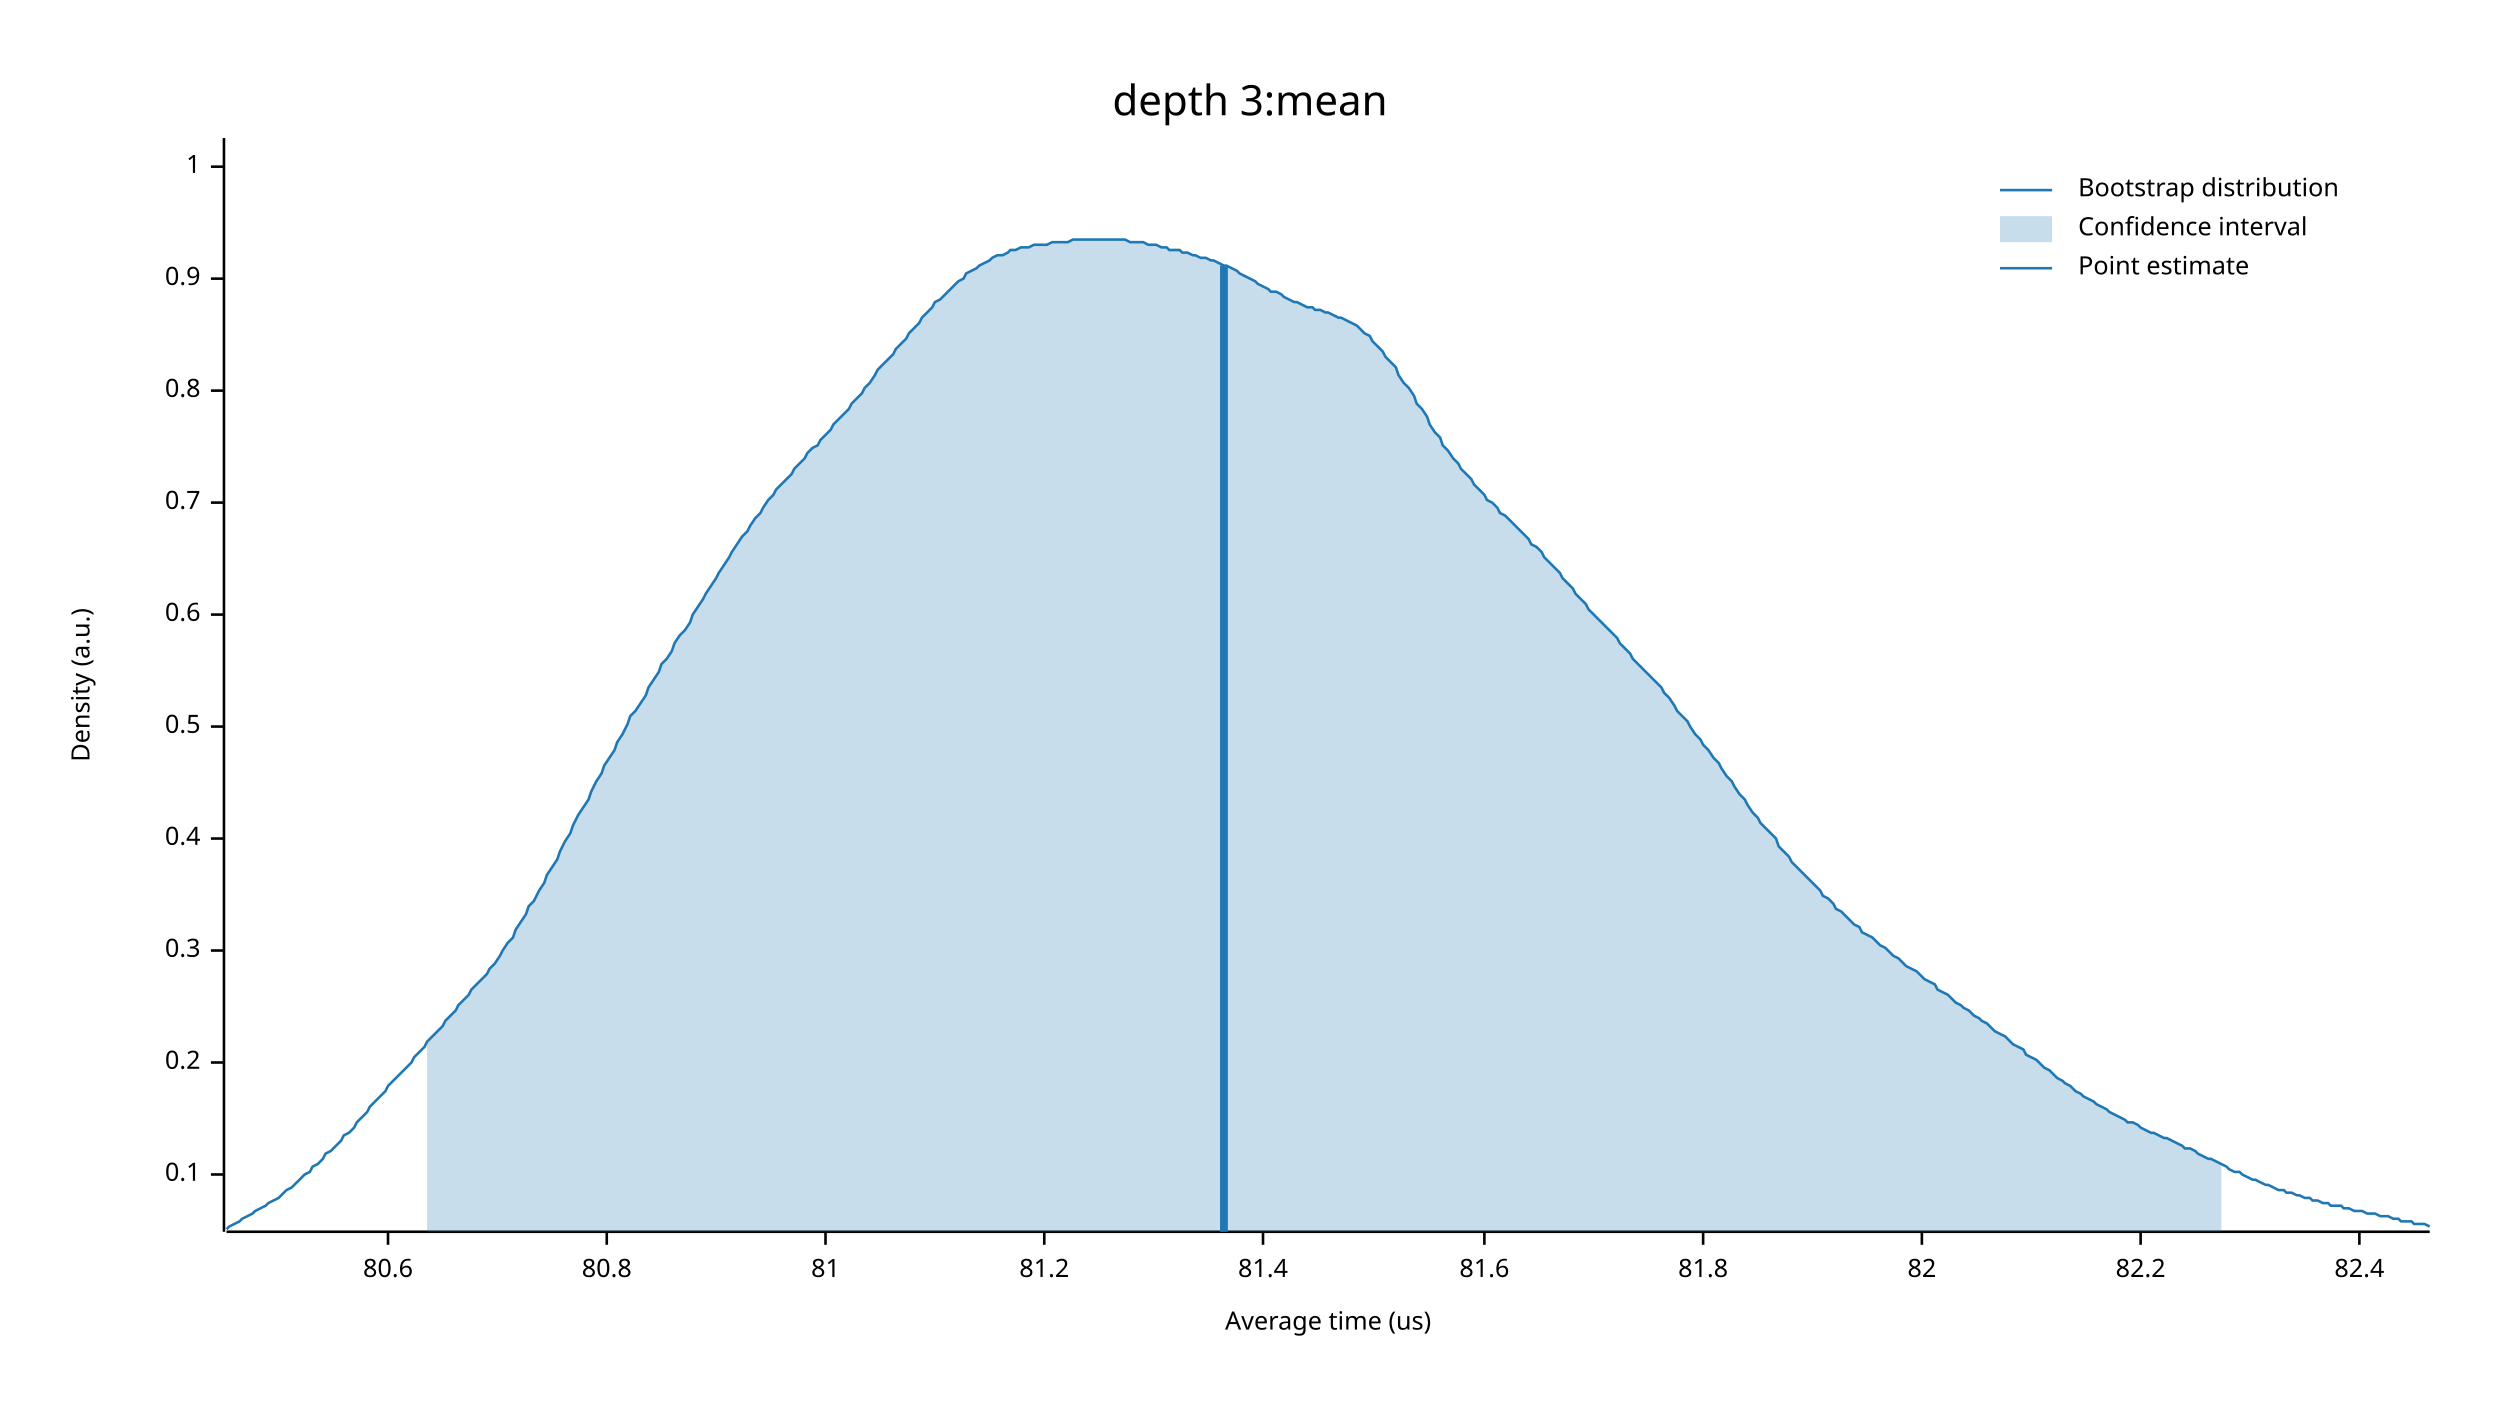
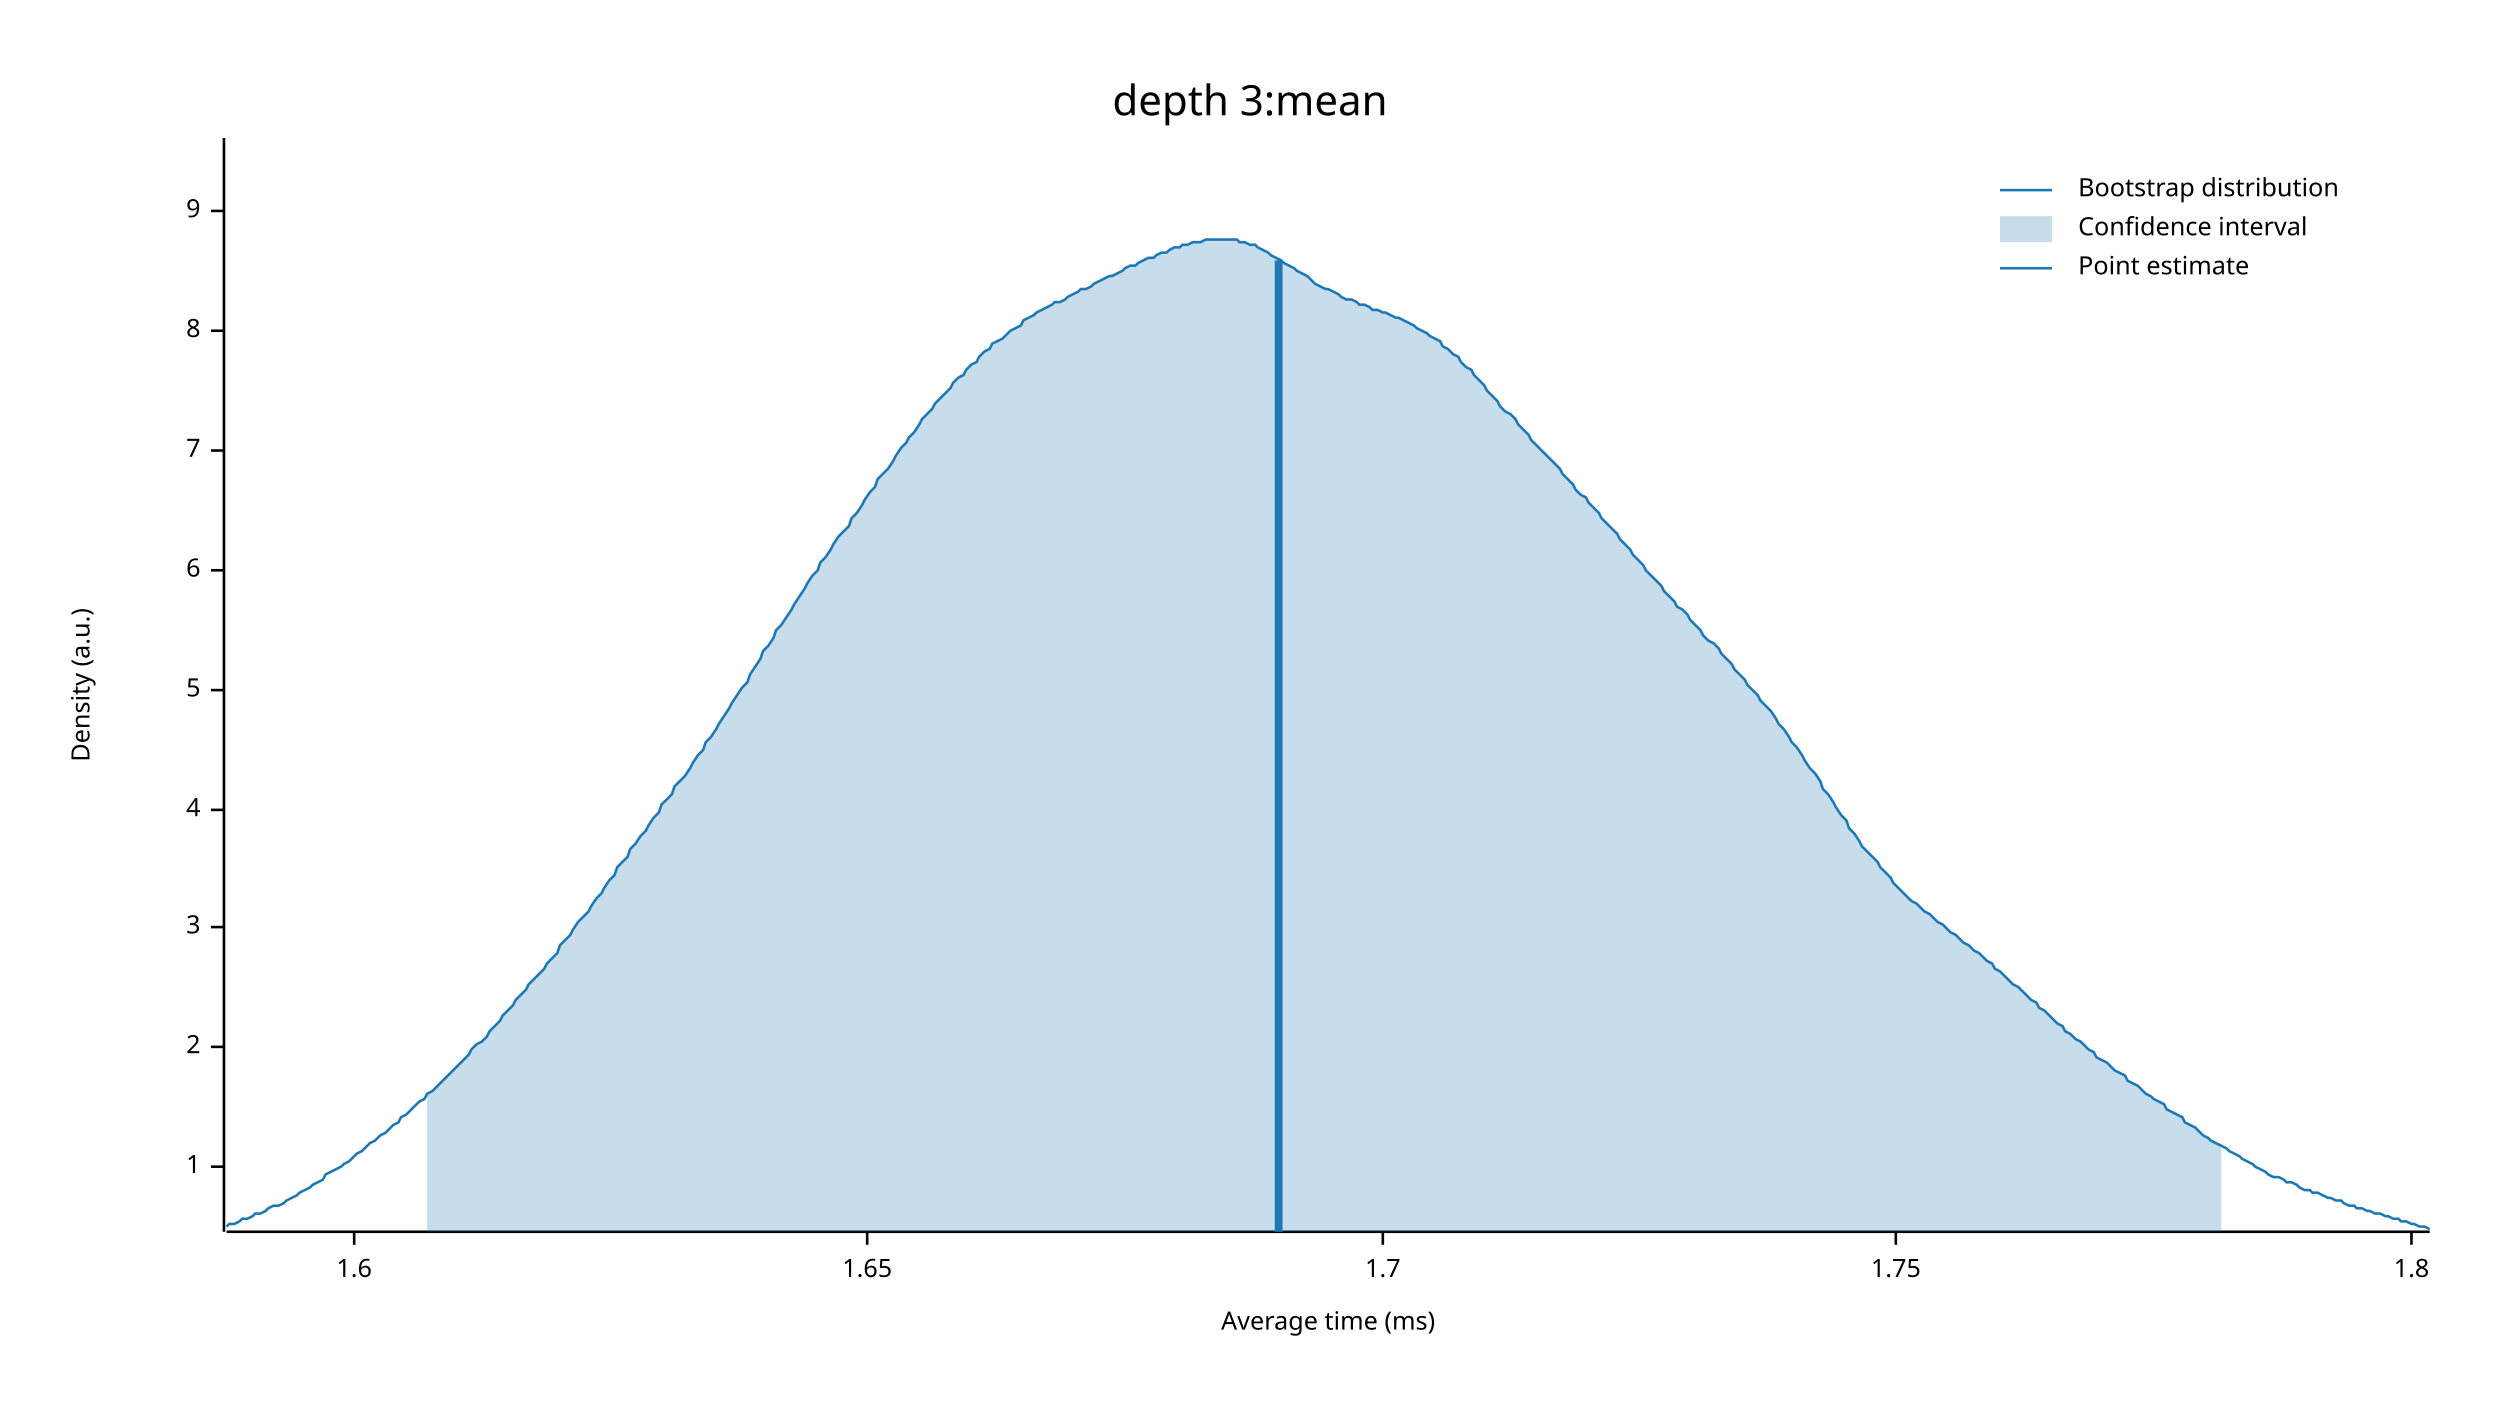
<svg xmlns="http://www.w3.org/2000/svg" width="960" height="540" viewBox="0 0 960 540">
  <text x="480" y="32" dy="0.76em" text-anchor="middle" font-family="sans-serif" font-size="16.129" opacity="1" fill="#000000">
depth 3:mean
</text>
  <text x="27" y="263" dy="0.76em" text-anchor="middle" font-family="sans-serif" font-size="9.677" opacity="1" fill="#000000" transform="rotate(270, 27, 263)">
Density (a.u.)
</text>
  <text x="510" y="513" dy="-0.5ex" text-anchor="middle" font-family="sans-serif" font-size="9.677" opacity="1" fill="#000000">
- Average time (us)
+ Average time (ms)
</text>
  <polyline fill="none" opacity="1" stroke="#000000" stroke-width="1" points="86,53 86,473 " />
-   <text x="77" y="451" dy="0.5ex" text-anchor="end" font-family="sans-serif" font-size="9.677" opacity="1" fill="#000000">
- 0.1
- </text>
-   <polyline fill="none" opacity="1" stroke="#000000" stroke-width="1" points="81,451 86,451 " />
-   <text x="77" y="408" dy="0.5ex" text-anchor="end" font-family="sans-serif" font-size="9.677" opacity="1" fill="#000000">
- 0.2
- </text>
-   <polyline fill="none" opacity="1" stroke="#000000" stroke-width="1" points="81,408 86,408 " />
-   <text x="77" y="365" dy="0.5ex" text-anchor="end" font-family="sans-serif" font-size="9.677" opacity="1" fill="#000000">
- 0.3
- </text>
-   <polyline fill="none" opacity="1" stroke="#000000" stroke-width="1" points="81,365 86,365 " />
-   <text x="77" y="322" dy="0.5ex" text-anchor="end" font-family="sans-serif" font-size="9.677" opacity="1" fill="#000000">
- 0.4
- </text>
-   <polyline fill="none" opacity="1" stroke="#000000" stroke-width="1" points="81,322 86,322 " />
-   <text x="77" y="279" dy="0.5ex" text-anchor="end" font-family="sans-serif" font-size="9.677" opacity="1" fill="#000000">
- 0.5
- </text>
-   <polyline fill="none" opacity="1" stroke="#000000" stroke-width="1" points="81,279 86,279 " />
-   <text x="77" y="236" dy="0.5ex" text-anchor="end" font-family="sans-serif" font-size="9.677" opacity="1" fill="#000000">
- 0.6
- </text>
-   <polyline fill="none" opacity="1" stroke="#000000" stroke-width="1" points="81,236 86,236 " />
-   <text x="77" y="193" dy="0.5ex" text-anchor="end" font-family="sans-serif" font-size="9.677" opacity="1" fill="#000000">
- 0.7
- </text>
-   <polyline fill="none" opacity="1" stroke="#000000" stroke-width="1" points="81,193 86,193 " />
-   <text x="77" y="150" dy="0.5ex" text-anchor="end" font-family="sans-serif" font-size="9.677" opacity="1" fill="#000000">
- 0.8
- </text>
-   <polyline fill="none" opacity="1" stroke="#000000" stroke-width="1" points="81,150 86,150 " />
-   <text x="77" y="107" dy="0.5ex" text-anchor="end" font-family="sans-serif" font-size="9.677" opacity="1" fill="#000000">
- 0.9
- </text>
-   <polyline fill="none" opacity="1" stroke="#000000" stroke-width="1" points="81,107 86,107 " />
-   <text x="77" y="64" dy="0.5ex" text-anchor="end" font-family="sans-serif" font-size="9.677" opacity="1" fill="#000000">
+   <text x="77" y="448" dy="0.5ex" text-anchor="end" font-family="sans-serif" font-size="9.677" opacity="1" fill="#000000">
1
</text>
-   <polyline fill="none" opacity="1" stroke="#000000" stroke-width="1" points="81,64 86,64 " />
+   <polyline fill="none" opacity="1" stroke="#000000" stroke-width="1" points="81,448 86,448 " />
+   <text x="77" y="402" dy="0.5ex" text-anchor="end" font-family="sans-serif" font-size="9.677" opacity="1" fill="#000000">
+ 2
+ </text>
+   <polyline fill="none" opacity="1" stroke="#000000" stroke-width="1" points="81,402 86,402 " />
+   <text x="77" y="356" dy="0.5ex" text-anchor="end" font-family="sans-serif" font-size="9.677" opacity="1" fill="#000000">
+ 3
+ </text>
+   <polyline fill="none" opacity="1" stroke="#000000" stroke-width="1" points="81,356 86,356 " />
+   <text x="77" y="311" dy="0.5ex" text-anchor="end" font-family="sans-serif" font-size="9.677" opacity="1" fill="#000000">
+ 4
+ </text>
+   <polyline fill="none" opacity="1" stroke="#000000" stroke-width="1" points="81,311 86,311 " />
+   <text x="77" y="265" dy="0.5ex" text-anchor="end" font-family="sans-serif" font-size="9.677" opacity="1" fill="#000000">
+ 5
+ </text>
+   <polyline fill="none" opacity="1" stroke="#000000" stroke-width="1" points="81,265 86,265 " />
+   <text x="77" y="219" dy="0.5ex" text-anchor="end" font-family="sans-serif" font-size="9.677" opacity="1" fill="#000000">
+ 6
+ </text>
+   <polyline fill="none" opacity="1" stroke="#000000" stroke-width="1" points="81,219 86,219 " />
+   <text x="77" y="173" dy="0.5ex" text-anchor="end" font-family="sans-serif" font-size="9.677" opacity="1" fill="#000000">
+ 7
+ </text>
+   <polyline fill="none" opacity="1" stroke="#000000" stroke-width="1" points="81,173 86,173 " />
+   <text x="77" y="127" dy="0.5ex" text-anchor="end" font-family="sans-serif" font-size="9.677" opacity="1" fill="#000000">
+ 8
+ </text>
+   <polyline fill="none" opacity="1" stroke="#000000" stroke-width="1" points="81,127 86,127 " />
+   <text x="77" y="81" dy="0.5ex" text-anchor="end" font-family="sans-serif" font-size="9.677" opacity="1" fill="#000000">
+ 9
+ </text>
+   <polyline fill="none" opacity="1" stroke="#000000" stroke-width="1" points="81,81 86,81 " />
  <polyline fill="none" opacity="1" stroke="#000000" stroke-width="1" points="87,473 933,473 " />
-   <text x="149" y="483" dy="0.76em" text-anchor="middle" font-family="sans-serif" font-size="9.677" opacity="1" fill="#000000">
- 80.6
+   <text x="136" y="483" dy="0.76em" text-anchor="middle" font-family="sans-serif" font-size="9.677" opacity="1" fill="#000000">
+ 1.6
</text>
-   <polyline fill="none" opacity="1" stroke="#000000" stroke-width="1" points="149,473 149,478 " />
-   <text x="233" y="483" dy="0.76em" text-anchor="middle" font-family="sans-serif" font-size="9.677" opacity="1" fill="#000000">
- 80.8
+   <polyline fill="none" opacity="1" stroke="#000000" stroke-width="1" points="136,473 136,478 " />
+   <text x="333" y="483" dy="0.76em" text-anchor="middle" font-family="sans-serif" font-size="9.677" opacity="1" fill="#000000">
+ 1.65
</text>
-   <polyline fill="none" opacity="1" stroke="#000000" stroke-width="1" points="233,473 233,478 " />
-   <text x="317" y="483" dy="0.76em" text-anchor="middle" font-family="sans-serif" font-size="9.677" opacity="1" fill="#000000">
- 81
+   <polyline fill="none" opacity="1" stroke="#000000" stroke-width="1" points="333,473 333,478 " />
+   <text x="531" y="483" dy="0.76em" text-anchor="middle" font-family="sans-serif" font-size="9.677" opacity="1" fill="#000000">
+ 1.7
</text>
-   <polyline fill="none" opacity="1" stroke="#000000" stroke-width="1" points="317,473 317,478 " />
-   <text x="401" y="483" dy="0.76em" text-anchor="middle" font-family="sans-serif" font-size="9.677" opacity="1" fill="#000000">
- 81.2
+   <polyline fill="none" opacity="1" stroke="#000000" stroke-width="1" points="531,473 531,478 " />
+   <text x="728" y="483" dy="0.76em" text-anchor="middle" font-family="sans-serif" font-size="9.677" opacity="1" fill="#000000">
+ 1.75
</text>
-   <polyline fill="none" opacity="1" stroke="#000000" stroke-width="1" points="401,473 401,478 " />
-   <text x="485" y="483" dy="0.76em" text-anchor="middle" font-family="sans-serif" font-size="9.677" opacity="1" fill="#000000">
- 81.4
+   <polyline fill="none" opacity="1" stroke="#000000" stroke-width="1" points="728,473 728,478 " />
+   <text x="926" y="483" dy="0.76em" text-anchor="middle" font-family="sans-serif" font-size="9.677" opacity="1" fill="#000000">
+ 1.8
</text>
-   <polyline fill="none" opacity="1" stroke="#000000" stroke-width="1" points="485,473 485,478 " />
-   <text x="570" y="483" dy="0.76em" text-anchor="middle" font-family="sans-serif" font-size="9.677" opacity="1" fill="#000000">
- 81.6
- </text>
-   <polyline fill="none" opacity="1" stroke="#000000" stroke-width="1" points="570,473 570,478 " />
-   <text x="654" y="483" dy="0.76em" text-anchor="middle" font-family="sans-serif" font-size="9.677" opacity="1" fill="#000000">
- 81.8
- </text>
-   <polyline fill="none" opacity="1" stroke="#000000" stroke-width="1" points="654,473 654,478 " />
-   <text x="738" y="483" dy="0.76em" text-anchor="middle" font-family="sans-serif" font-size="9.677" opacity="1" fill="#000000">
- 82
- </text>
-   <polyline fill="none" opacity="1" stroke="#000000" stroke-width="1" points="738,473 738,478 " />
-   <text x="822" y="483" dy="0.76em" text-anchor="middle" font-family="sans-serif" font-size="9.677" opacity="1" fill="#000000">
- 82.2
- </text>
-   <polyline fill="none" opacity="1" stroke="#000000" stroke-width="1" points="822,473 822,478 " />
-   <text x="906" y="483" dy="0.76em" text-anchor="middle" font-family="sans-serif" font-size="9.677" opacity="1" fill="#000000">
- 82.4
- </text>
-   <polyline fill="none" opacity="1" stroke="#000000" stroke-width="1" points="906,473 906,478 " />
-   <polyline fill="none" opacity="1" stroke="#1F78B4" stroke-width="1" points="87,472 88,471 90,470 92,469 93,468 95,467 97,466 98,465 100,464 102,463 103,462 105,461 107,460 109,458 110,457 112,456 114,454 115,453 117,451 119,450 120,448 122,447 124,445 125,443 127,442 129,440 131,438 132,436 134,435 136,433 137,431 139,429 141,427 142,425 144,423 146,421 148,419 149,417 151,415 153,413 154,412 156,410 158,408 159,406 161,404 163,402 164,400 166,398 168,396 170,394 171,392 173,390 175,388 176,386 178,384 180,382 181,380 183,378 185,376 187,374 188,372 190,370 192,367 193,365 195,362 197,360 198,357 200,354 202,351 203,348 205,346 207,342 209,339 210,336 212,333 214,330 215,327 217,323 219,320 220,317 222,313 224,310 226,307 227,304 229,300 231,297 232,294 234,291 236,288 237,285 239,282 241,278 242,275 244,273 246,270 248,267 249,264 251,261 253,258 254,255 256,253 258,250 259,247 261,244 263,242 265,239 266,236 268,233 270,230 271,228 273,225 275,222 276,220 278,217 280,214 281,212 283,209 285,206 287,204 288,202 290,199 292,197 293,195 295,192 297,190 298,188 300,186 302,184 304,182 305,180 307,178 309,176 310,174 312,172 314,171 315,169 317,167 319,165 320,163 322,161 324,159 326,157 327,155 329,153 331,151 332,149 334,147 336,144 337,142 339,140 341,138 343,136 344,134 346,132 348,130 349,128 351,126 353,124 354,122 356,120 358,118 359,116 361,115 363,113 365,111 366,110 368,108 370,107 371,105 373,104 375,103 376,102 378,101 380,100 381,99 383,98 385,98 387,97 388,96 390,96 392,95 393,95 395,95 397,94 398,94 400,94 402,94 404,93 405,93 407,93 409,93 410,93 412,92 414,92 415,92 417,92 419,92 420,92 422,92 424,92 426,92 427,92 429,92 431,92 432,92 434,93 436,93 437,93 439,93 441,94 443,94 444,94 446,95 448,95 449,96 451,96 453,96 454,97 456,97 458,98 459,98 461,99 463,99 465,100 466,100 468,101 470,102 471,102 473,103 475,104 476,105 478,106 480,107 482,108 483,109 485,110 487,111 488,112 490,112 492,113 493,114 495,115 497,116 498,116 500,117 502,118 504,118 505,119 507,119 509,120 510,120 512,121 514,122 515,122 517,123 519,124 521,125 522,126 524,128 526,129 527,131 529,133 531,135 532,137 534,139 536,141 537,144 539,147 541,149 543,152 544,155 546,157 548,160 549,163 551,166 553,168 554,171 556,173 558,176 560,178 561,180 563,182 565,184 566,186 568,188 570,190 571,192 573,193 575,195 576,197 578,198 580,200 582,202 583,203 585,205 587,207 588,209 590,210 592,212 593,214 595,216 597,218 599,220 600,222 602,224 604,226 605,228 607,230 609,232 610,234 612,236 614,238 615,239 617,241 619,243 621,245 622,247 624,249 626,251 627,253 629,255 631,257 632,258 634,260 636,262 638,264 639,266 641,268 643,271 644,273 646,275 648,277 649,279 651,282 653,284 654,286 656,288 658,291 660,293 661,295 663,298 665,300 666,302 668,305 670,307 671,309 673,312 675,314 676,316 678,318 680,320 682,322 683,325 685,327 687,329 688,331 690,333 692,335 693,336 695,338 697,340 699,342 700,344 702,345 704,347 705,349 707,350 709,352 710,353 712,355 714,356 715,358 717,359 719,360 721,362 722,363 724,364 726,366 727,367 729,368 731,370 732,371 734,372 736,373 738,375 739,376 741,377 743,378 744,380 746,381 748,382 749,383 751,385 753,386 754,387 756,388 758,390 760,391 761,392 763,393 765,395 766,396 768,397 770,398 771,399 773,401 775,402 777,403 778,405 780,406 782,407 783,408 785,410 787,411 788,412 790,414 792,415 793,416 795,417 797,419 799,420 800,421 802,422 804,423 805,424 807,425 809,426 810,427 812,428 814,429 816,430 817,431 819,431 821,432 822,433 824,434 826,435 827,435 829,436 831,437 832,437 834,438 836,439 838,440 839,441 841,441 843,442 844,443 846,444 848,445 849,445 851,446 853,447 855,448 856,449 858,450 860,450 861,451 863,452 865,453 866,453 868,454 870,455 871,455 873,456 875,457 877,457 878,458 880,458 882,459 883,459 885,460 887,460 888,461 890,461 892,462 894,462 895,463 897,463 899,463 900,464 902,464 904,465 905,465 907,465 909,466 910,466 912,466 914,467 916,467 917,467 919,468 921,468 922,469 924,469 926,469 927,470 929,470 931,470 933,471 " />
-   <polygon opacity="0.25" fill="#1F78B4" points="164,400 166,398 168,396 170,394 171,392 173,390 175,388 176,386 178,384 180,382 181,380 183,378 185,376 187,374 188,372 190,370 192,367 193,365 195,362 197,360 198,357 200,354 202,351 203,348 205,346 207,342 209,339 210,336 212,333 214,330 215,327 217,323 219,320 220,317 222,313 224,310 226,307 227,304 229,300 231,297 232,294 234,291 236,288 237,285 239,282 241,278 242,275 244,273 246,270 248,267 249,264 251,261 253,258 254,255 256,253 258,250 259,247 261,244 263,242 265,239 266,236 268,233 270,230 271,228 273,225 275,222 276,220 278,217 280,214 281,212 283,209 285,206 287,204 288,202 290,199 292,197 293,195 295,192 297,190 298,188 300,186 302,184 304,182 305,180 307,178 309,176 310,174 312,172 314,171 315,169 317,167 319,165 320,163 322,161 324,159 326,157 327,155 329,153 331,151 332,149 334,147 336,144 337,142 339,140 341,138 343,136 344,134 346,132 348,130 349,128 351,126 353,124 354,122 356,120 358,118 359,116 361,115 363,113 365,111 366,110 368,108 370,107 371,105 373,104 375,103 376,102 378,101 380,100 381,99 383,98 385,98 387,97 388,96 390,96 392,95 393,95 395,95 397,94 398,94 400,94 402,94 404,93 405,93 407,93 409,93 410,93 412,92 414,92 415,92 417,92 419,92 420,92 422,92 424,92 426,92 427,92 429,92 431,92 432,92 434,93 436,93 437,93 439,93 441,94 443,94 444,94 446,95 448,95 449,96 451,96 453,96 454,97 456,97 458,98 459,98 461,99 463,99 465,100 466,100 468,101 470,102 471,102 473,103 475,104 476,105 478,106 480,107 482,108 483,109 485,110 487,111 488,112 490,112 492,113 493,114 495,115 497,116 498,116 500,117 502,118 504,118 505,119 507,119 509,120 510,120 512,121 514,122 515,122 517,123 519,124 521,125 522,126 524,128 526,129 527,131 529,133 531,135 532,137 534,139 536,141 537,144 539,147 541,149 543,152 544,155 546,157 548,160 549,163 551,166 553,168 554,171 556,173 558,176 560,178 561,180 563,182 565,184 566,186 568,188 570,190 571,192 573,193 575,195 576,197 578,198 580,200 582,202 583,203 585,205 587,207 588,209 590,210 592,212 593,214 595,216 597,218 599,220 600,222 602,224 604,226 605,228 607,230 609,232 610,234 612,236 614,238 615,239 617,241 619,243 621,245 622,247 624,249 626,251 627,253 629,255 631,257 632,258 634,260 636,262 638,264 639,266 641,268 643,271 644,273 646,275 648,277 649,279 651,282 653,284 654,286 656,288 658,291 660,293 661,295 663,298 665,300 666,302 668,305 670,307 671,309 673,312 675,314 676,316 678,318 680,320 682,322 683,325 685,327 687,329 688,331 690,333 692,335 693,336 695,338 697,340 699,342 700,344 702,345 704,347 705,349 707,350 709,352 710,353 712,355 714,356 715,358 717,359 719,360 721,362 722,363 724,364 726,366 727,367 729,368 731,370 732,371 734,372 736,373 738,375 739,376 741,377 743,378 744,380 746,381 748,382 749,383 751,385 753,386 754,387 756,388 758,390 760,391 761,392 763,393 765,395 766,396 768,397 770,398 771,399 773,401 775,402 777,403 778,405 780,406 782,407 783,408 785,410 787,411 788,412 790,414 792,415 793,416 795,417 797,419 799,420 800,421 802,422 804,423 805,424 807,425 809,426 810,427 812,428 814,429 816,430 817,431 819,431 821,432 822,433 824,434 826,435 827,435 829,436 831,437 832,437 834,438 836,439 838,440 839,441 841,441 843,442 844,443 846,444 848,445 849,445 851,446 853,447 853,473 164,473 " />
-   <polyline fill="none" opacity="1" stroke="#1F78B4" stroke-width="3" points="470,473 470,102 " />
+   <polyline fill="none" opacity="1" stroke="#000000" stroke-width="1" points="926,473 926,478 " />
+   <polyline fill="none" opacity="1" stroke="#1F78B4" stroke-width="1" points="87,471 88,470 90,470 92,469 93,468 95,468 97,467 98,466 100,466 102,465 103,464 105,463 107,463 109,462 110,461 112,460 114,459 115,458 117,457 119,456 120,455 122,454 124,453 125,451 127,450 129,449 131,448 132,447 134,446 136,444 137,443 139,442 141,440 142,439 144,438 146,436 148,435 149,434 151,432 153,431 154,429 156,428 158,426 159,425 161,423 163,422 164,420 166,419 168,417 170,415 171,414 173,412 175,410 176,409 178,407 180,405 181,403 183,401 185,400 187,398 188,396 190,394 192,392 193,390 195,388 197,386 198,384 200,382 202,380 203,378 205,376 207,374 209,372 210,370 212,368 214,366 215,363 217,361 219,359 220,357 222,354 224,352 226,350 227,348 229,345 231,343 232,341 234,338 236,336 237,333 239,331 241,329 242,326 244,324 246,321 248,319 249,317 251,314 253,312 254,309 256,307 258,305 259,302 261,300 263,298 265,295 266,293 268,290 270,288 271,285 273,283 275,280 276,278 278,275 280,272 281,270 283,267 285,264 287,262 288,259 290,256 292,253 293,250 295,248 297,245 298,242 300,240 302,237 304,234 305,232 307,229 309,226 310,224 312,221 314,219 315,216 317,214 319,211 320,209 322,206 324,204 326,202 327,199 329,197 331,194 332,192 334,189 336,187 337,184 339,182 341,180 343,177 344,175 346,172 348,170 349,168 351,166 353,163 354,161 356,159 358,157 359,155 361,153 363,151 365,149 366,147 368,145 370,144 371,142 373,140 375,139 376,137 378,135 380,134 381,132 383,131 385,130 387,128 388,127 390,126 392,125 393,123 395,122 397,121 398,120 400,119 402,118 404,117 405,116 407,116 409,115 410,114 412,113 414,112 415,111 417,111 419,110 420,109 422,108 424,107 426,106 427,106 429,105 431,104 432,103 434,102 436,102 437,101 439,100 441,99 443,99 444,98 446,97 448,97 449,96 451,95 453,95 454,94 456,94 458,93 459,93 461,93 463,92 465,92 466,92 468,92 470,92 471,92 473,92 475,92 476,93 478,93 480,94 482,94 483,95 485,96 487,97 488,98 490,99 492,100 493,101 495,102 497,103 498,104 500,105 502,106 504,108 505,109 507,110 509,111 510,111 512,112 514,113 515,114 517,115 519,115 521,116 522,117 524,117 526,118 527,119 529,119 531,120 532,120 534,121 536,122 537,122 539,123 541,124 543,125 544,126 546,127 548,128 549,129 551,130 553,131 554,133 556,134 558,136 560,137 561,139 563,141 565,142 566,144 568,146 570,148 571,150 573,152 575,154 576,156 578,158 580,159 582,161 583,163 585,165 587,167 588,169 590,171 592,173 593,174 595,176 597,178 599,180 600,182 602,184 604,186 605,188 607,190 609,191 610,193 612,195 614,197 615,199 617,201 619,203 621,205 622,207 624,209 626,211 627,213 629,215 631,217 632,219 634,221 636,223 638,225 639,227 641,229 643,231 644,233 646,234 648,236 649,238 651,240 653,242 654,244 656,246 658,247 660,249 661,251 663,253 665,255 666,257 668,259 670,261 671,263 673,265 675,267 676,269 678,271 680,273 682,276 683,278 685,280 687,283 688,285 690,287 692,290 693,292 695,295 697,297 699,300 700,303 702,305 704,308 705,310 707,313 709,315 710,318 712,320 714,323 715,325 717,327 719,329 721,331 722,333 724,335 726,337 727,339 729,341 731,343 732,344 734,346 736,347 738,349 739,350 741,351 743,353 744,354 746,355 748,357 749,358 751,359 753,361 754,362 756,363 758,365 760,366 761,367 763,369 765,370 766,372 768,373 770,375 771,376 773,378 775,379 777,381 778,382 780,384 782,385 783,387 785,388 787,390 788,391 790,393 792,394 793,396 795,397 797,399 799,400 800,401 802,403 804,404 805,406 807,407 809,408 810,409 812,411 814,412 816,413 817,415 819,416 821,417 822,418 824,420 826,421 827,422 829,423 831,424 832,426 834,427 836,428 838,429 839,431 841,432 843,433 844,434 846,436 848,437 849,438 851,439 853,440 855,441 856,442 858,443 860,444 861,445 863,446 865,447 866,448 868,449 870,450 871,451 873,452 875,452 877,453 878,454 880,454 882,455 883,456 885,457 887,457 888,458 890,458 892,459 894,460 895,460 897,461 899,461 900,462 902,463 904,463 905,464 907,464 909,465 910,465 912,466 914,466 916,467 917,467 919,468 921,468 922,469 924,469 926,470 927,470 929,471 931,471 933,472 " />
+   <polygon opacity="0.25" fill="#1F78B4" points="164,420 166,419 168,417 170,415 171,414 173,412 175,410 176,409 178,407 180,405 181,403 183,401 185,400 187,398 188,396 190,394 192,392 193,390 195,388 197,386 198,384 200,382 202,380 203,378 205,376 207,374 209,372 210,370 212,368 214,366 215,363 217,361 219,359 220,357 222,354 224,352 226,350 227,348 229,345 231,343 232,341 234,338 236,336 237,333 239,331 241,329 242,326 244,324 246,321 248,319 249,317 251,314 253,312 254,309 256,307 258,305 259,302 261,300 263,298 265,295 266,293 268,290 270,288 271,285 273,283 275,280 276,278 278,275 280,272 281,270 283,267 285,264 287,262 288,259 290,256 292,253 293,250 295,248 297,245 298,242 300,240 302,237 304,234 305,232 307,229 309,226 310,224 312,221 314,219 315,216 317,214 319,211 320,209 322,206 324,204 326,202 327,199 329,197 331,194 332,192 334,189 336,187 337,184 339,182 341,180 343,177 344,175 346,172 348,170 349,168 351,166 353,163 354,161 356,159 358,157 359,155 361,153 363,151 365,149 366,147 368,145 370,144 371,142 373,140 375,139 376,137 378,135 380,134 381,132 383,131 385,130 387,128 388,127 390,126 392,125 393,123 395,122 397,121 398,120 400,119 402,118 404,117 405,116 407,116 409,115 410,114 412,113 414,112 415,111 417,111 419,110 420,109 422,108 424,107 426,106 427,106 429,105 431,104 432,103 434,102 436,102 437,101 439,100 441,99 443,99 444,98 446,97 448,97 449,96 451,95 453,95 454,94 456,94 458,93 459,93 461,93 463,92 465,92 466,92 468,92 470,92 471,92 473,92 475,92 476,93 478,93 480,94 482,94 483,95 485,96 487,97 488,98 490,99 492,100 493,101 495,102 497,103 498,104 500,105 502,106 504,108 505,109 507,110 509,111 510,111 512,112 514,113 515,114 517,115 519,115 521,116 522,117 524,117 526,118 527,119 529,119 531,120 532,120 534,121 536,122 537,122 539,123 541,124 543,125 544,126 546,127 548,128 549,129 551,130 553,131 554,133 556,134 558,136 560,137 561,139 563,141 565,142 566,144 568,146 570,148 571,150 573,152 575,154 576,156 578,158 580,159 582,161 583,163 585,165 587,167 588,169 590,171 592,173 593,174 595,176 597,178 599,180 600,182 602,184 604,186 605,188 607,190 609,191 610,193 612,195 614,197 615,199 617,201 619,203 621,205 622,207 624,209 626,211 627,213 629,215 631,217 632,219 634,221 636,223 638,225 639,227 641,229 643,231 644,233 646,234 648,236 649,238 651,240 653,242 654,244 656,246 658,247 660,249 661,251 663,253 665,255 666,257 668,259 670,261 671,263 673,265 675,267 676,269 678,271 680,273 682,276 683,278 685,280 687,283 688,285 690,287 692,290 693,292 695,295 697,297 699,300 700,303 702,305 704,308 705,310 707,313 709,315 710,318 712,320 714,323 715,325 717,327 719,329 721,331 722,333 724,335 726,337 727,339 729,341 731,343 732,344 734,346 736,347 738,349 739,350 741,351 743,353 744,354 746,355 748,357 749,358 751,359 753,361 754,362 756,363 758,365 760,366 761,367 763,369 765,370 766,372 768,373 770,375 771,376 773,378 775,379 777,381 778,382 780,384 782,385 783,387 785,388 787,390 788,391 790,393 792,394 793,396 795,397 797,399 799,400 800,401 802,403 804,404 805,406 807,407 809,408 810,409 812,411 814,412 816,413 817,415 819,416 821,417 822,418 824,420 826,421 827,422 829,423 831,424 832,426 834,427 836,428 838,429 839,431 841,432 843,433 844,434 846,436 848,437 849,438 851,439 853,440 853,473 164,473 " />
+   <polyline fill="none" opacity="1" stroke="#1F78B4" stroke-width="3" points="491,473 491,100 " />
  <text x="798" y="68" dy="0.76em" text-anchor="start" font-family="sans-serif" font-size="9.677" opacity="1" fill="#000000">
Bootstrap distribution
</text>
  <text x="798" y="83" dy="0.76em" text-anchor="start" font-family="sans-serif" font-size="9.677" opacity="1" fill="#000000">
Confidence interval
</text>
  <text x="798" y="98" dy="0.76em" text-anchor="start" font-family="sans-serif" font-size="9.677" opacity="1" fill="#000000">
Point estimate
</text>
  <polyline fill="none" opacity="1" stroke="#1F78B4" stroke-width="1" points="768,73 788,73 " />
  <rect x="768" y="83" width="20" height="10" opacity="0.25" fill="#1F78B4" stroke="none" />
  <polyline fill="none" opacity="1" stroke="#1F78B4" stroke-width="1" points="768,103 788,103 " />
</svg>
